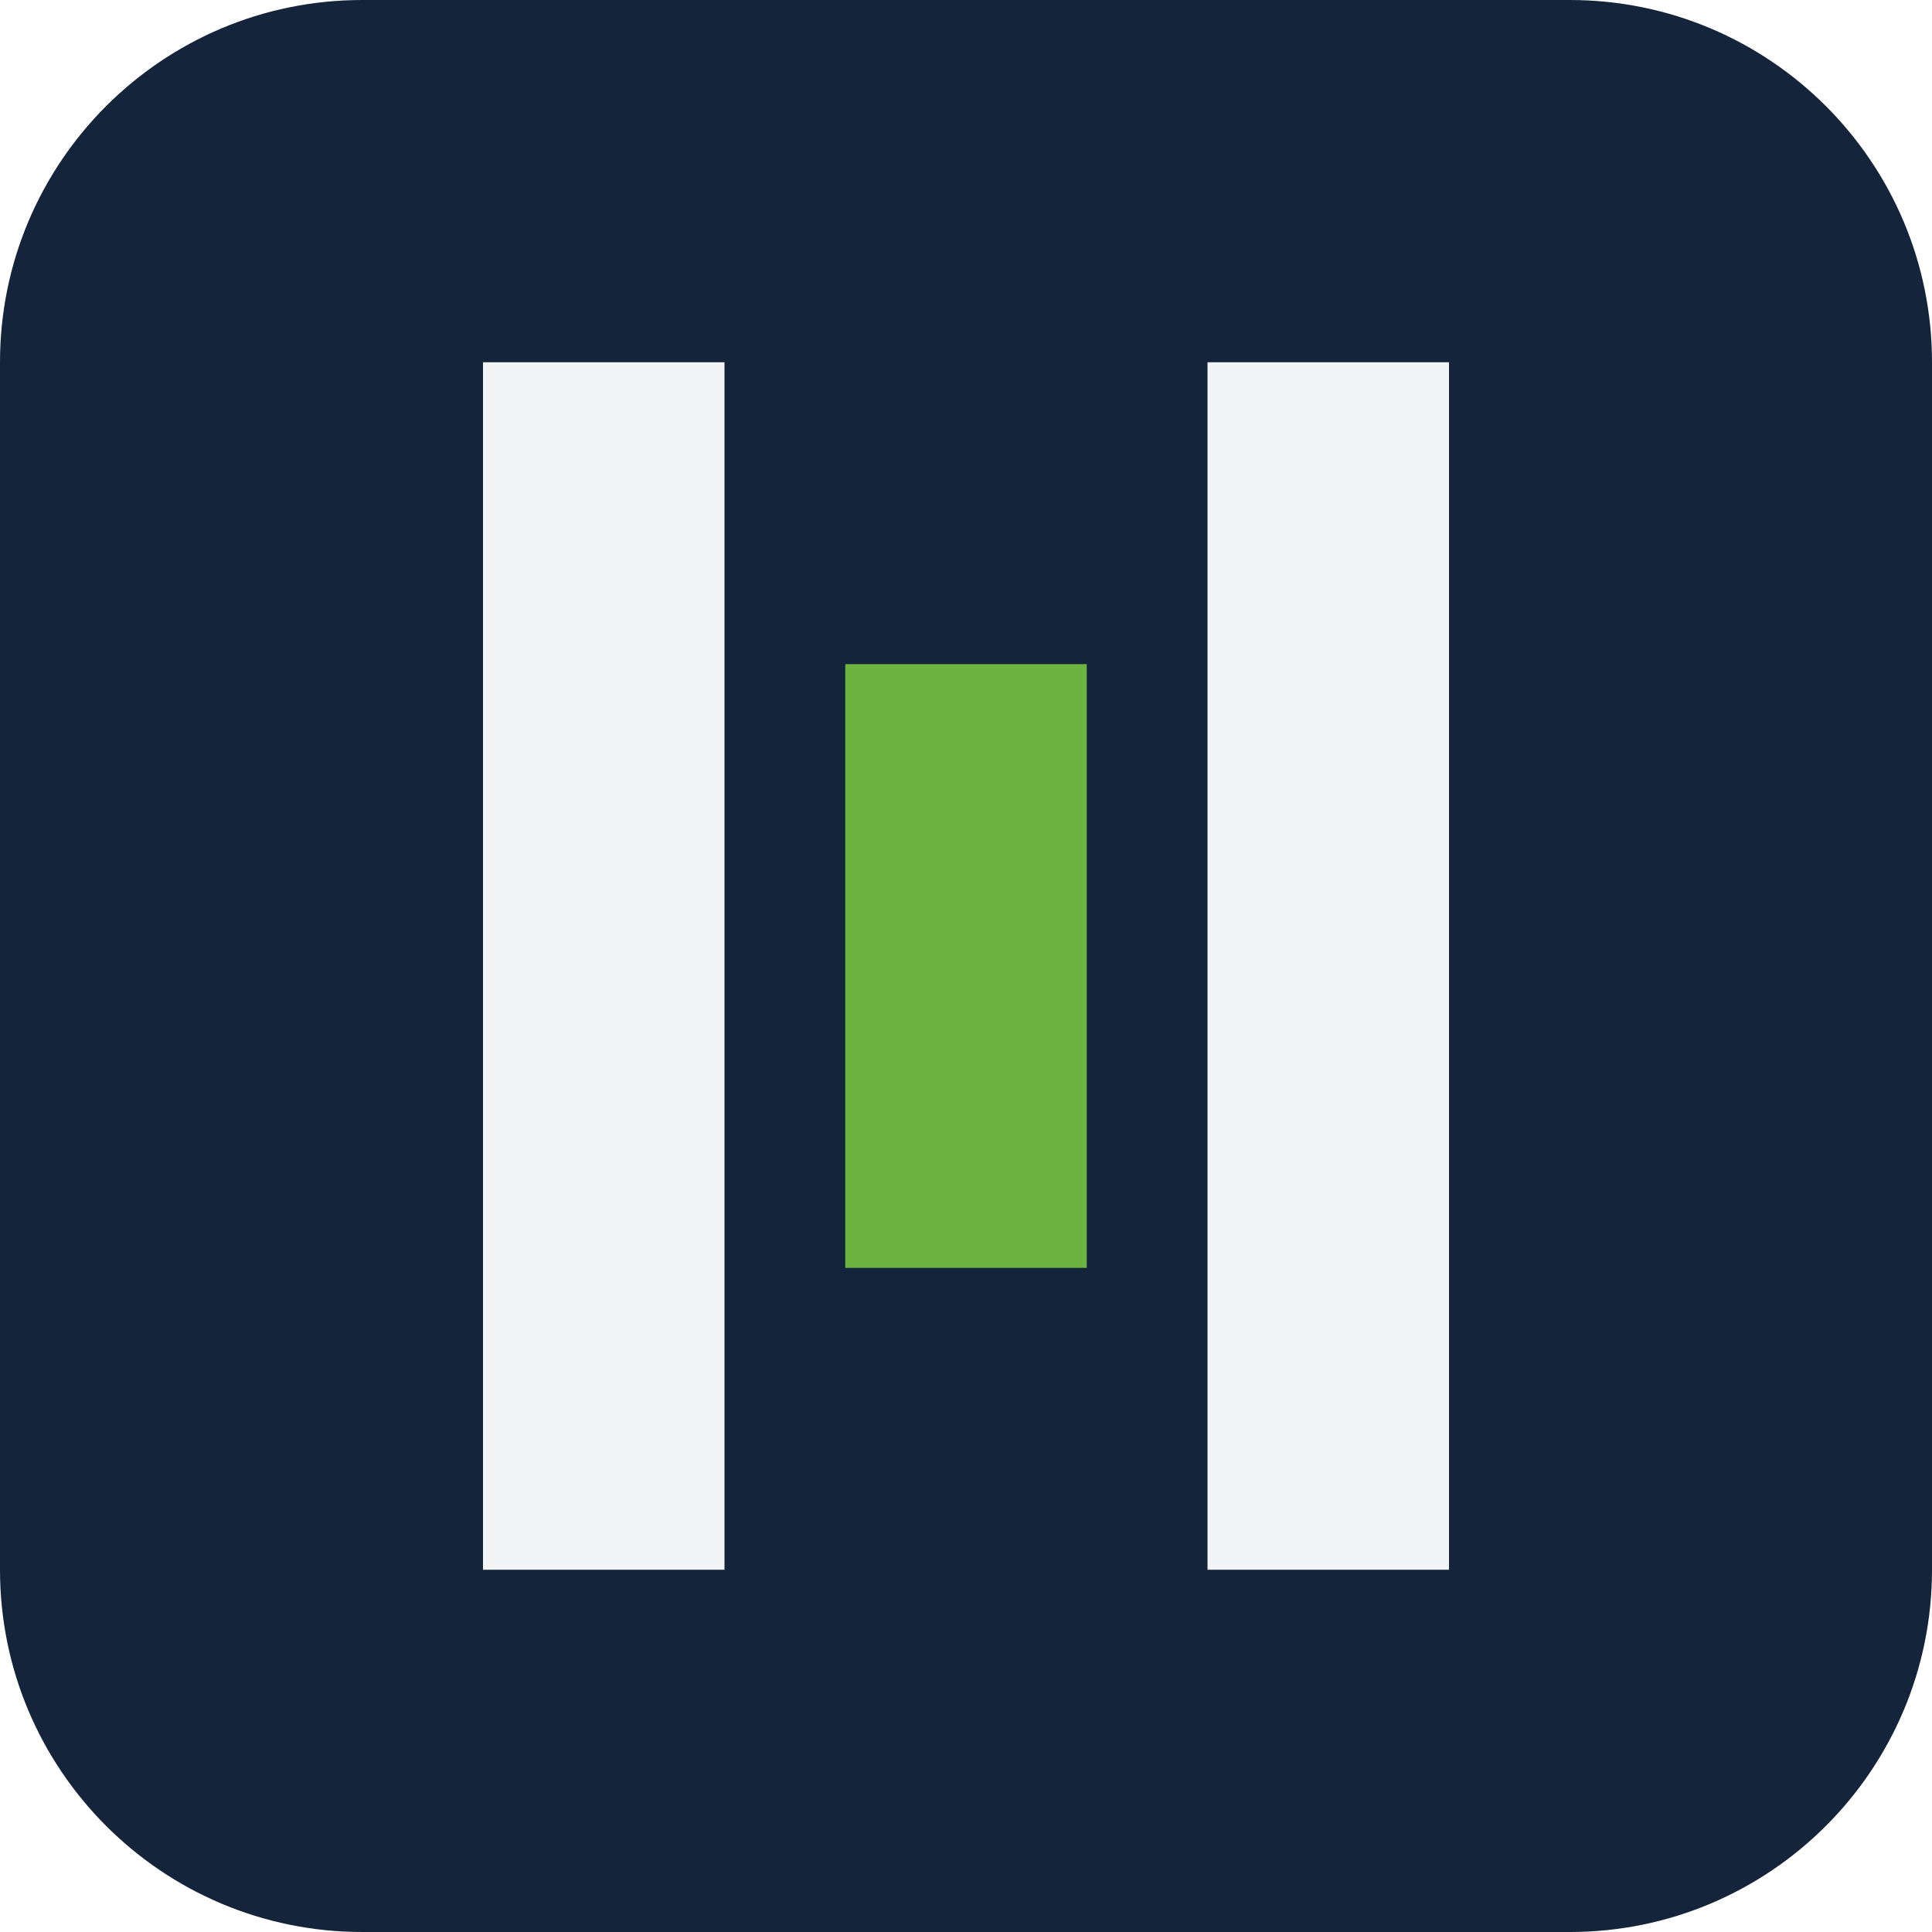
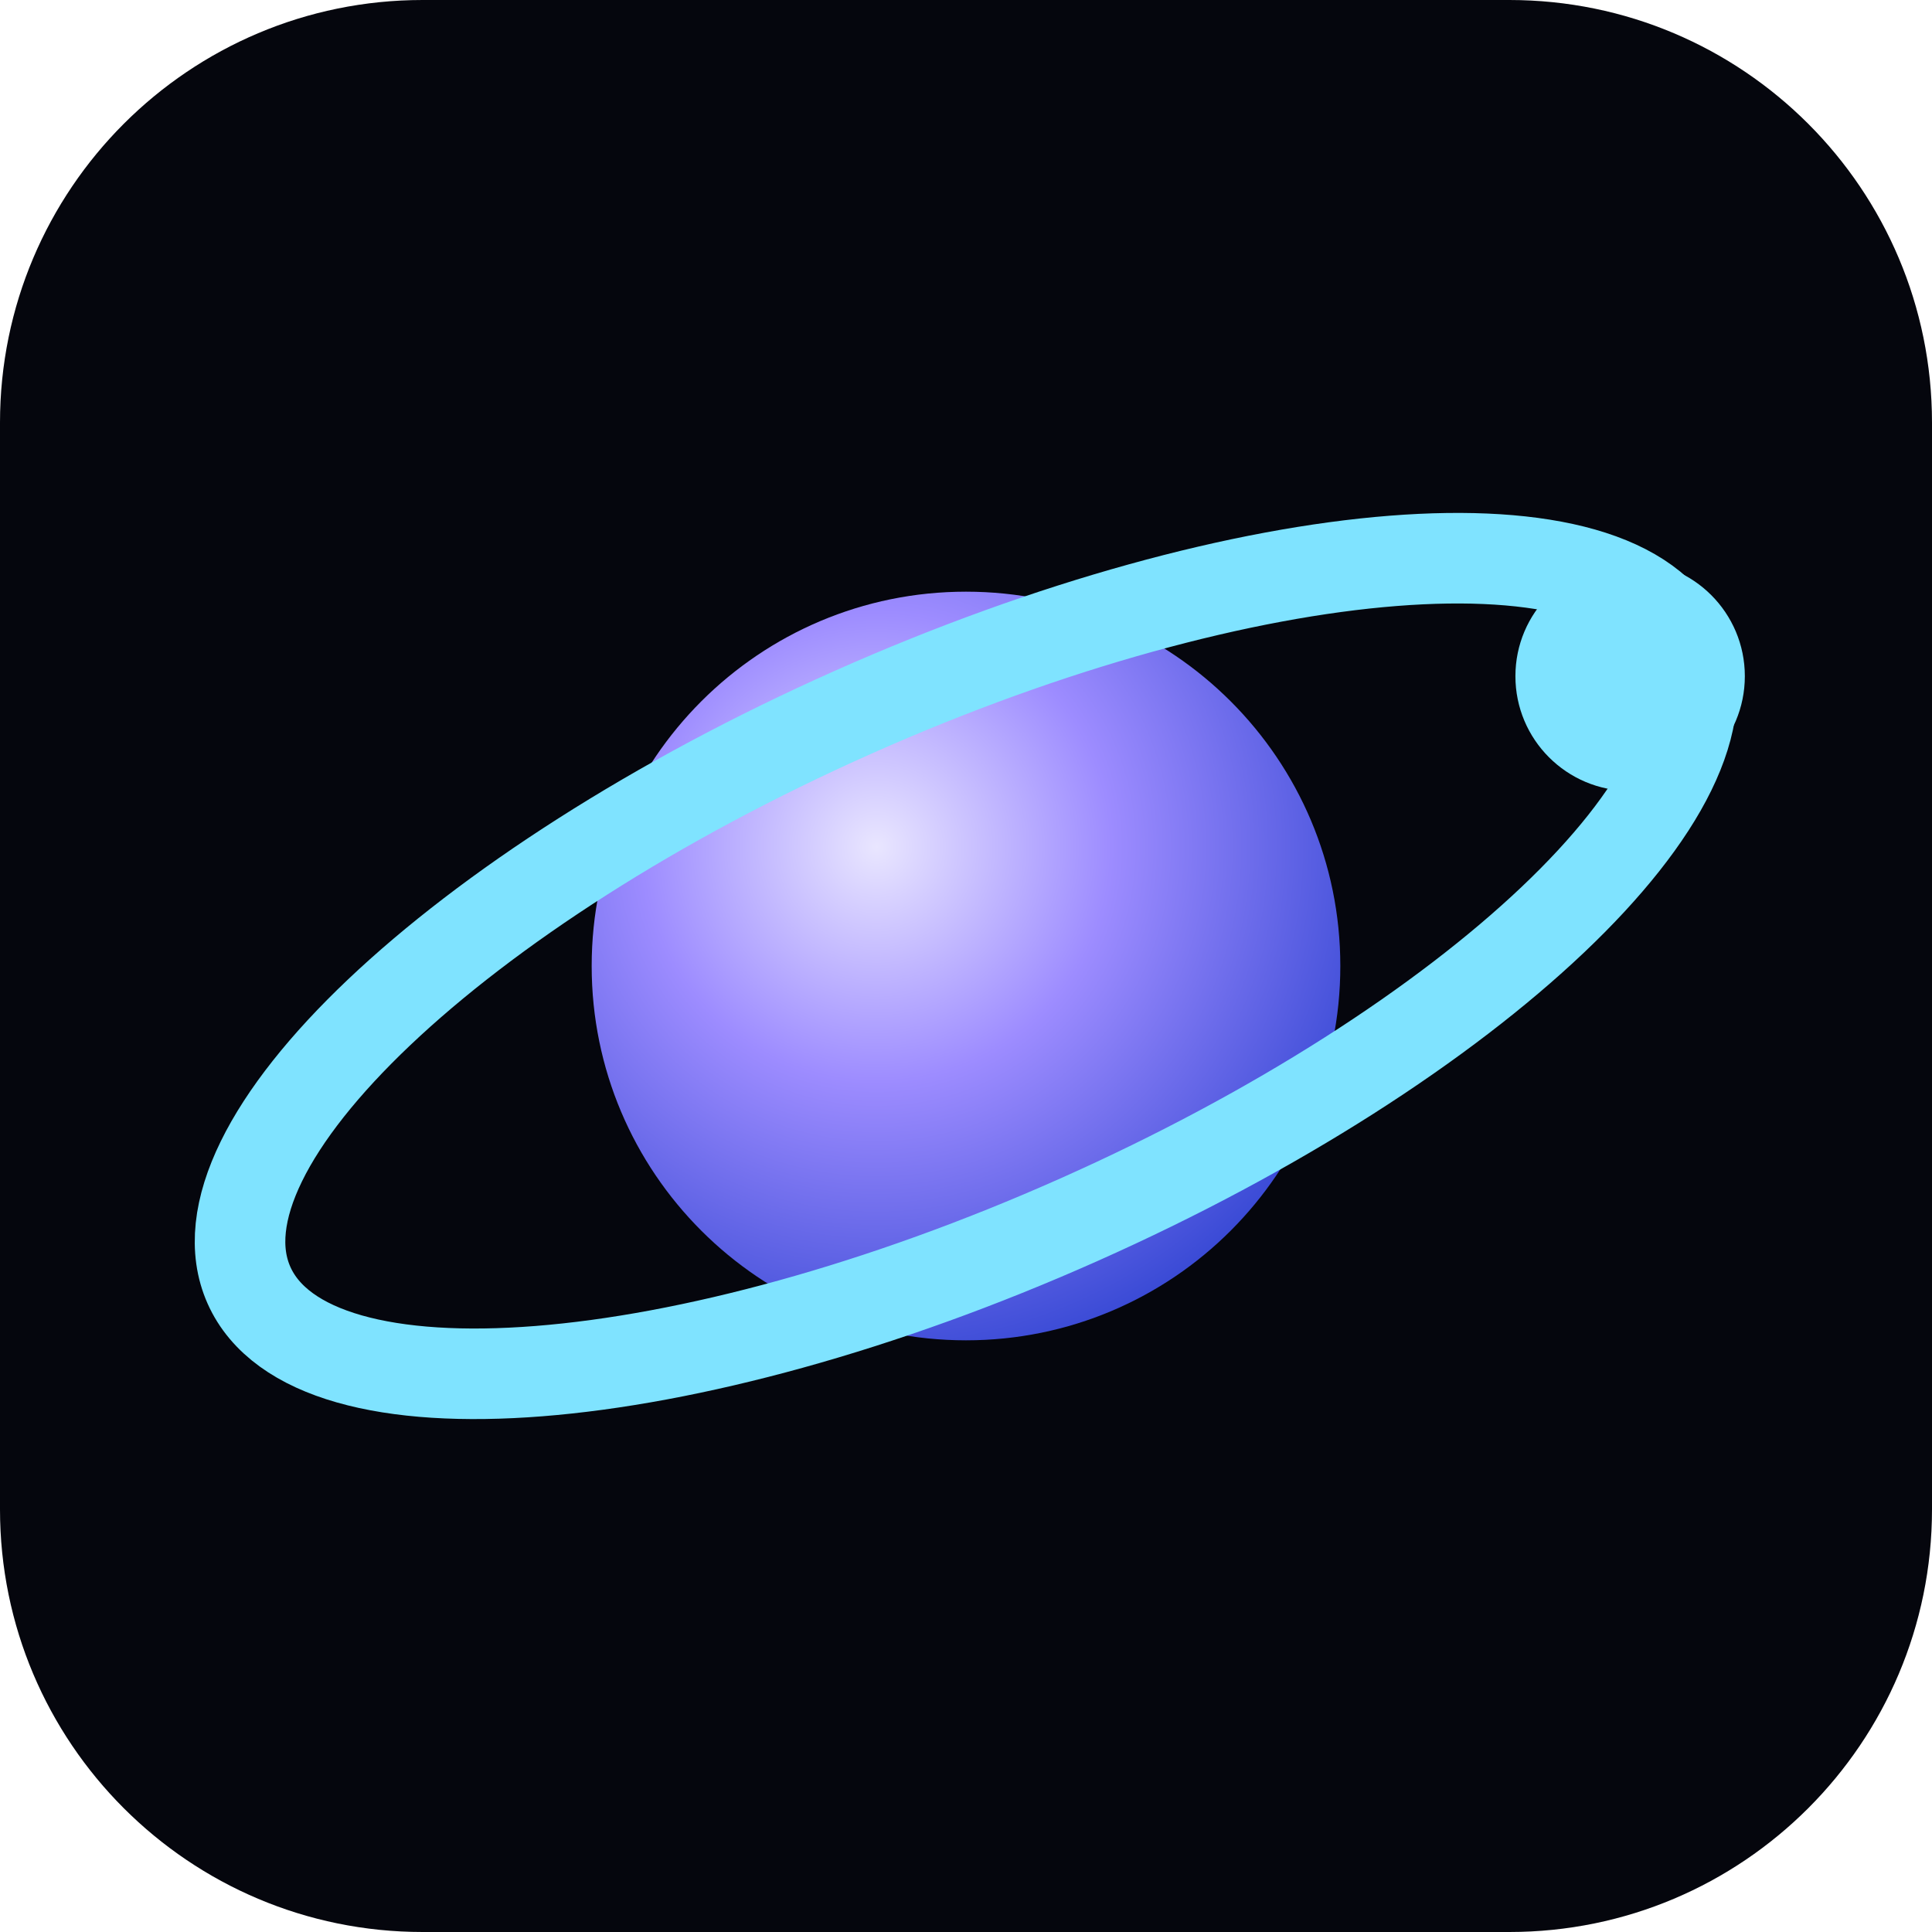
<svg xmlns="http://www.w3.org/2000/svg" viewBox="0 0 32 32">
-   <rect width="32" height="32" rx="6" fill="#13243b" />
-   <path d="M8 6h4v20H8zM20 6h4v20h-4z" fill="#f2f4f6" />
-   <path d="M14 11h4v10h-4z" fill="#6db33f" />
+   <defs>
+     <radialGradient id="c" cx=".38" cy=".34" r=".7">
+       <stop offset="0" stop-color="#e9e6ff" />
+       <stop offset=".45" stop-color="#9d8cff" />
+       <stop offset="1" stop-color="#3b4bd6" />
+     </radialGradient>
+   </defs>
+   <rect width="32" height="32" rx="7" fill="#05060d" />
+   <circle cx="16" cy="16" r="6.2" fill="url(#c)" />
+   <ellipse cx="16" cy="16" rx="13" ry="4.6" fill="none" stroke="#7fe3ff" stroke-width="1.5" transform="rotate(-24 16 16)" />
+   <circle cx="27" cy="11.2" r="1.9" fill="#7fe3ff" />
</svg>
